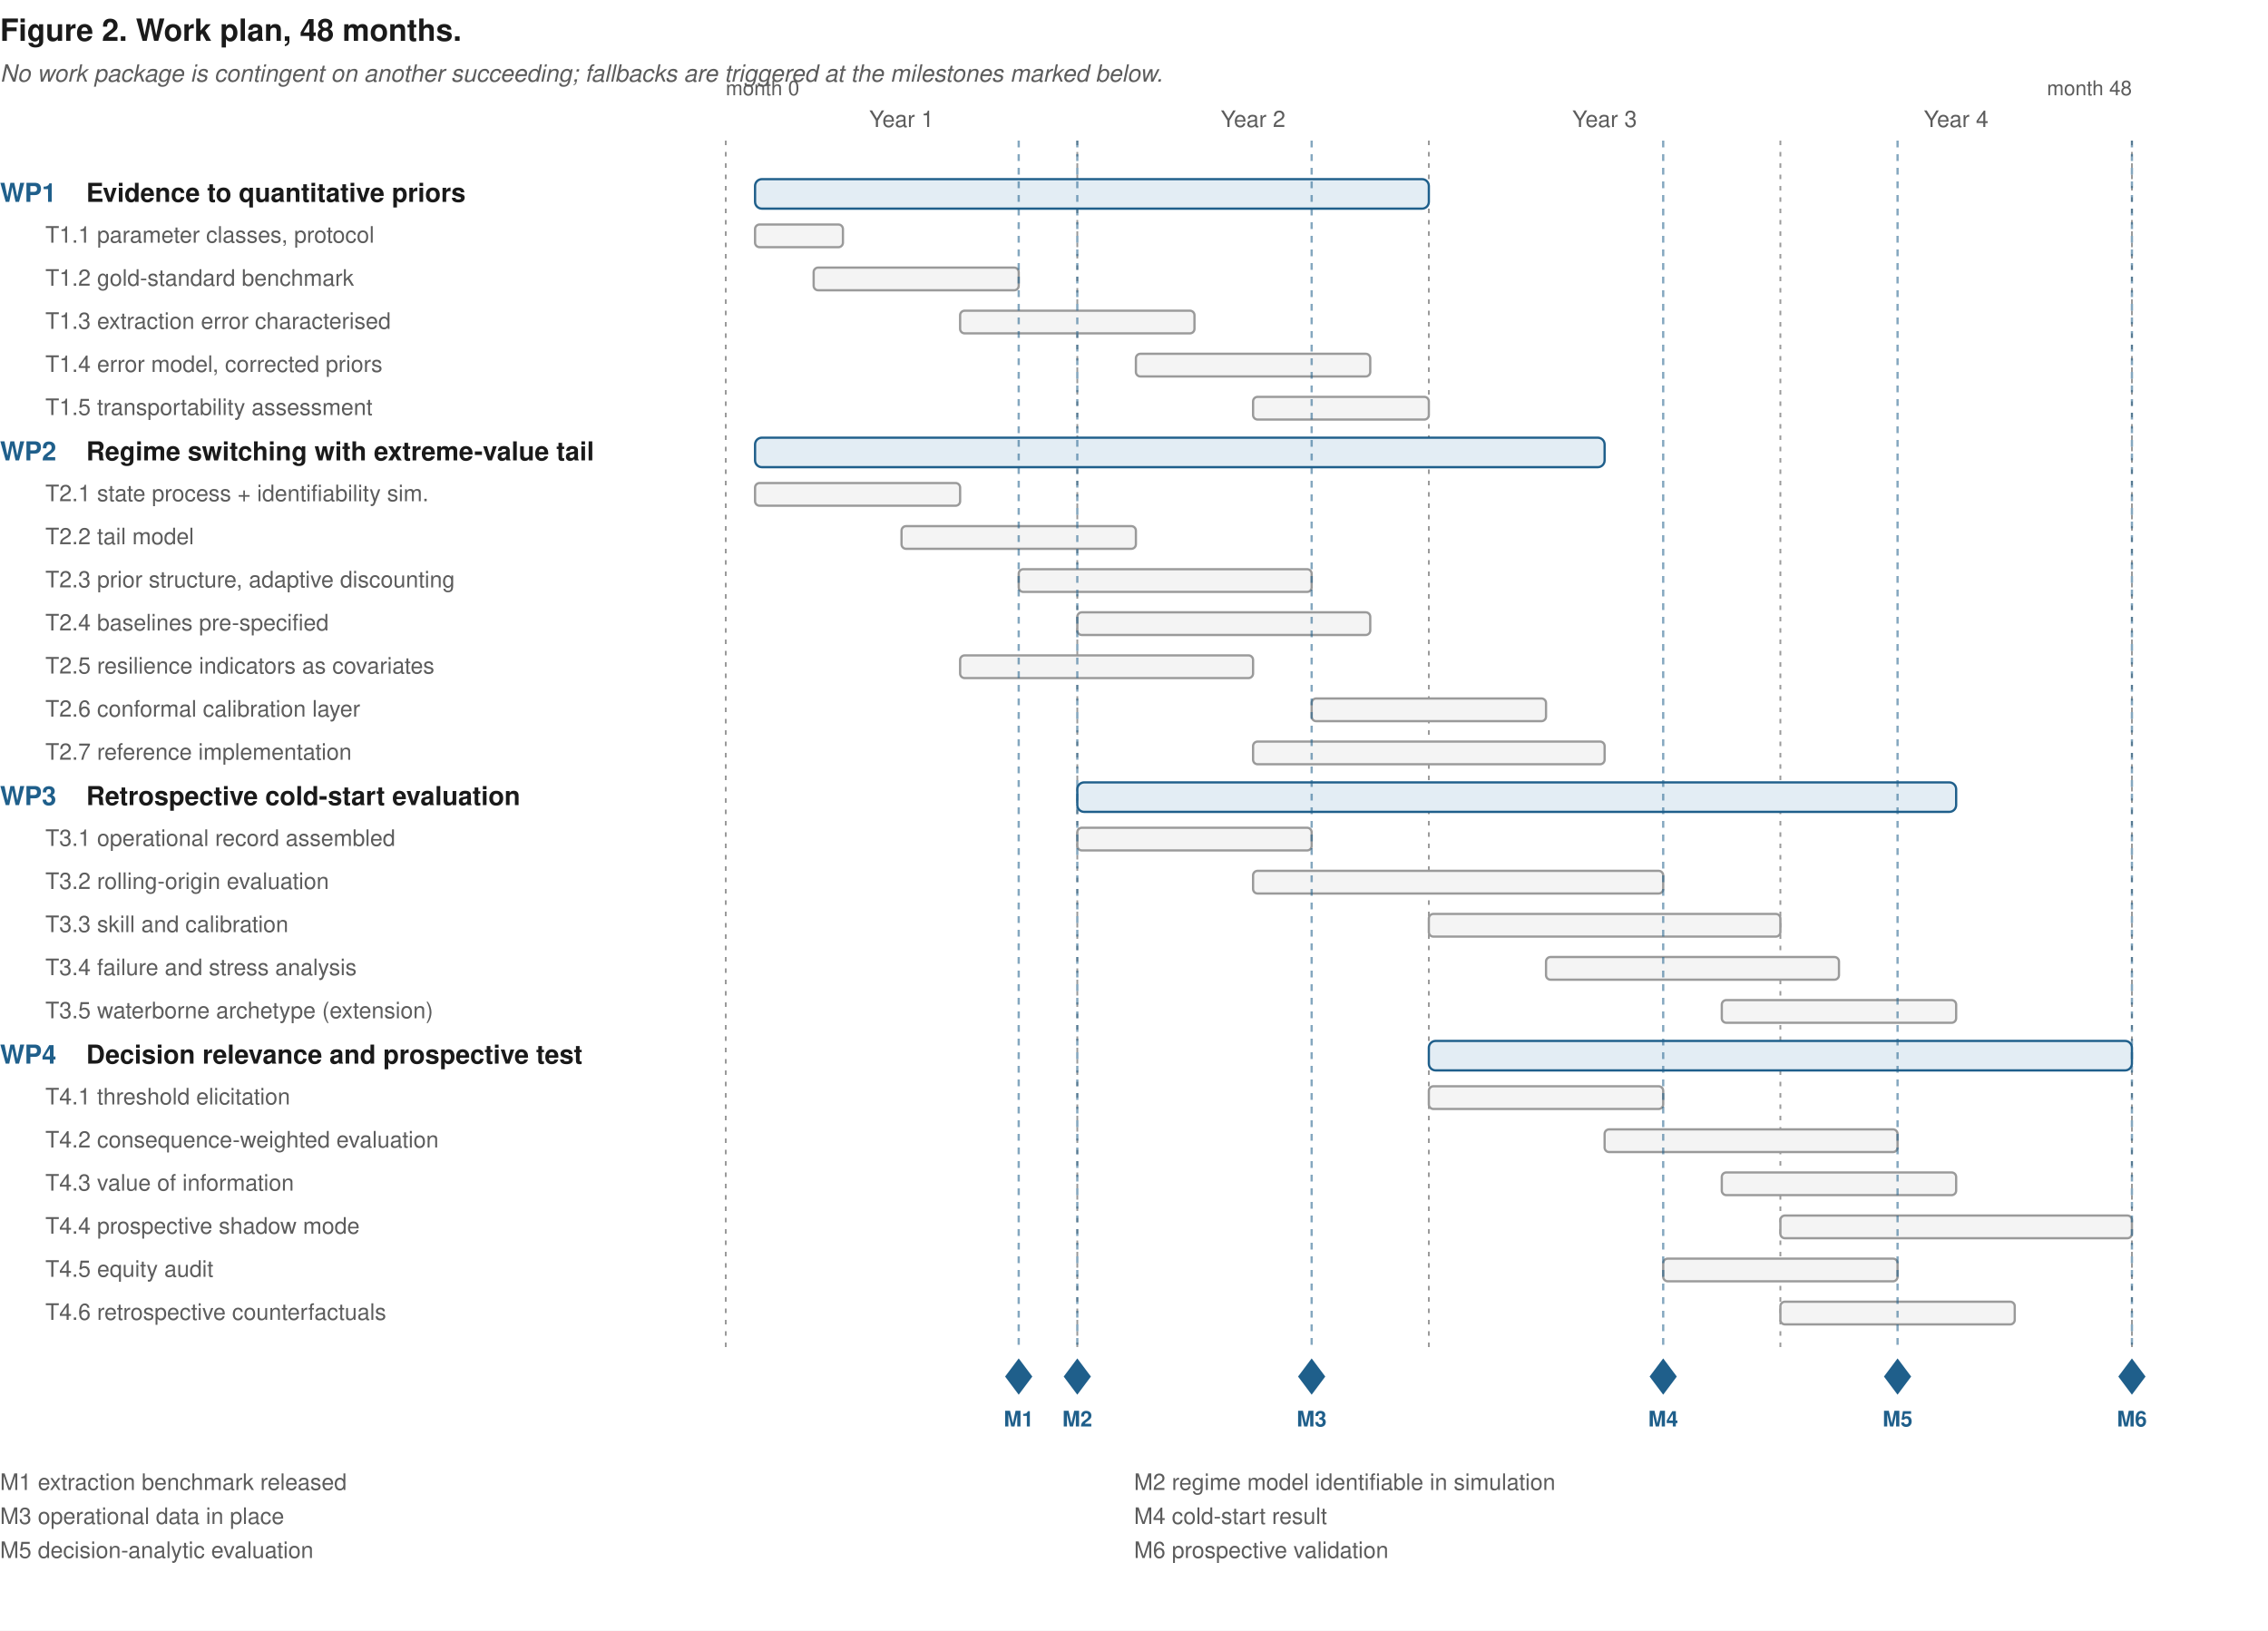
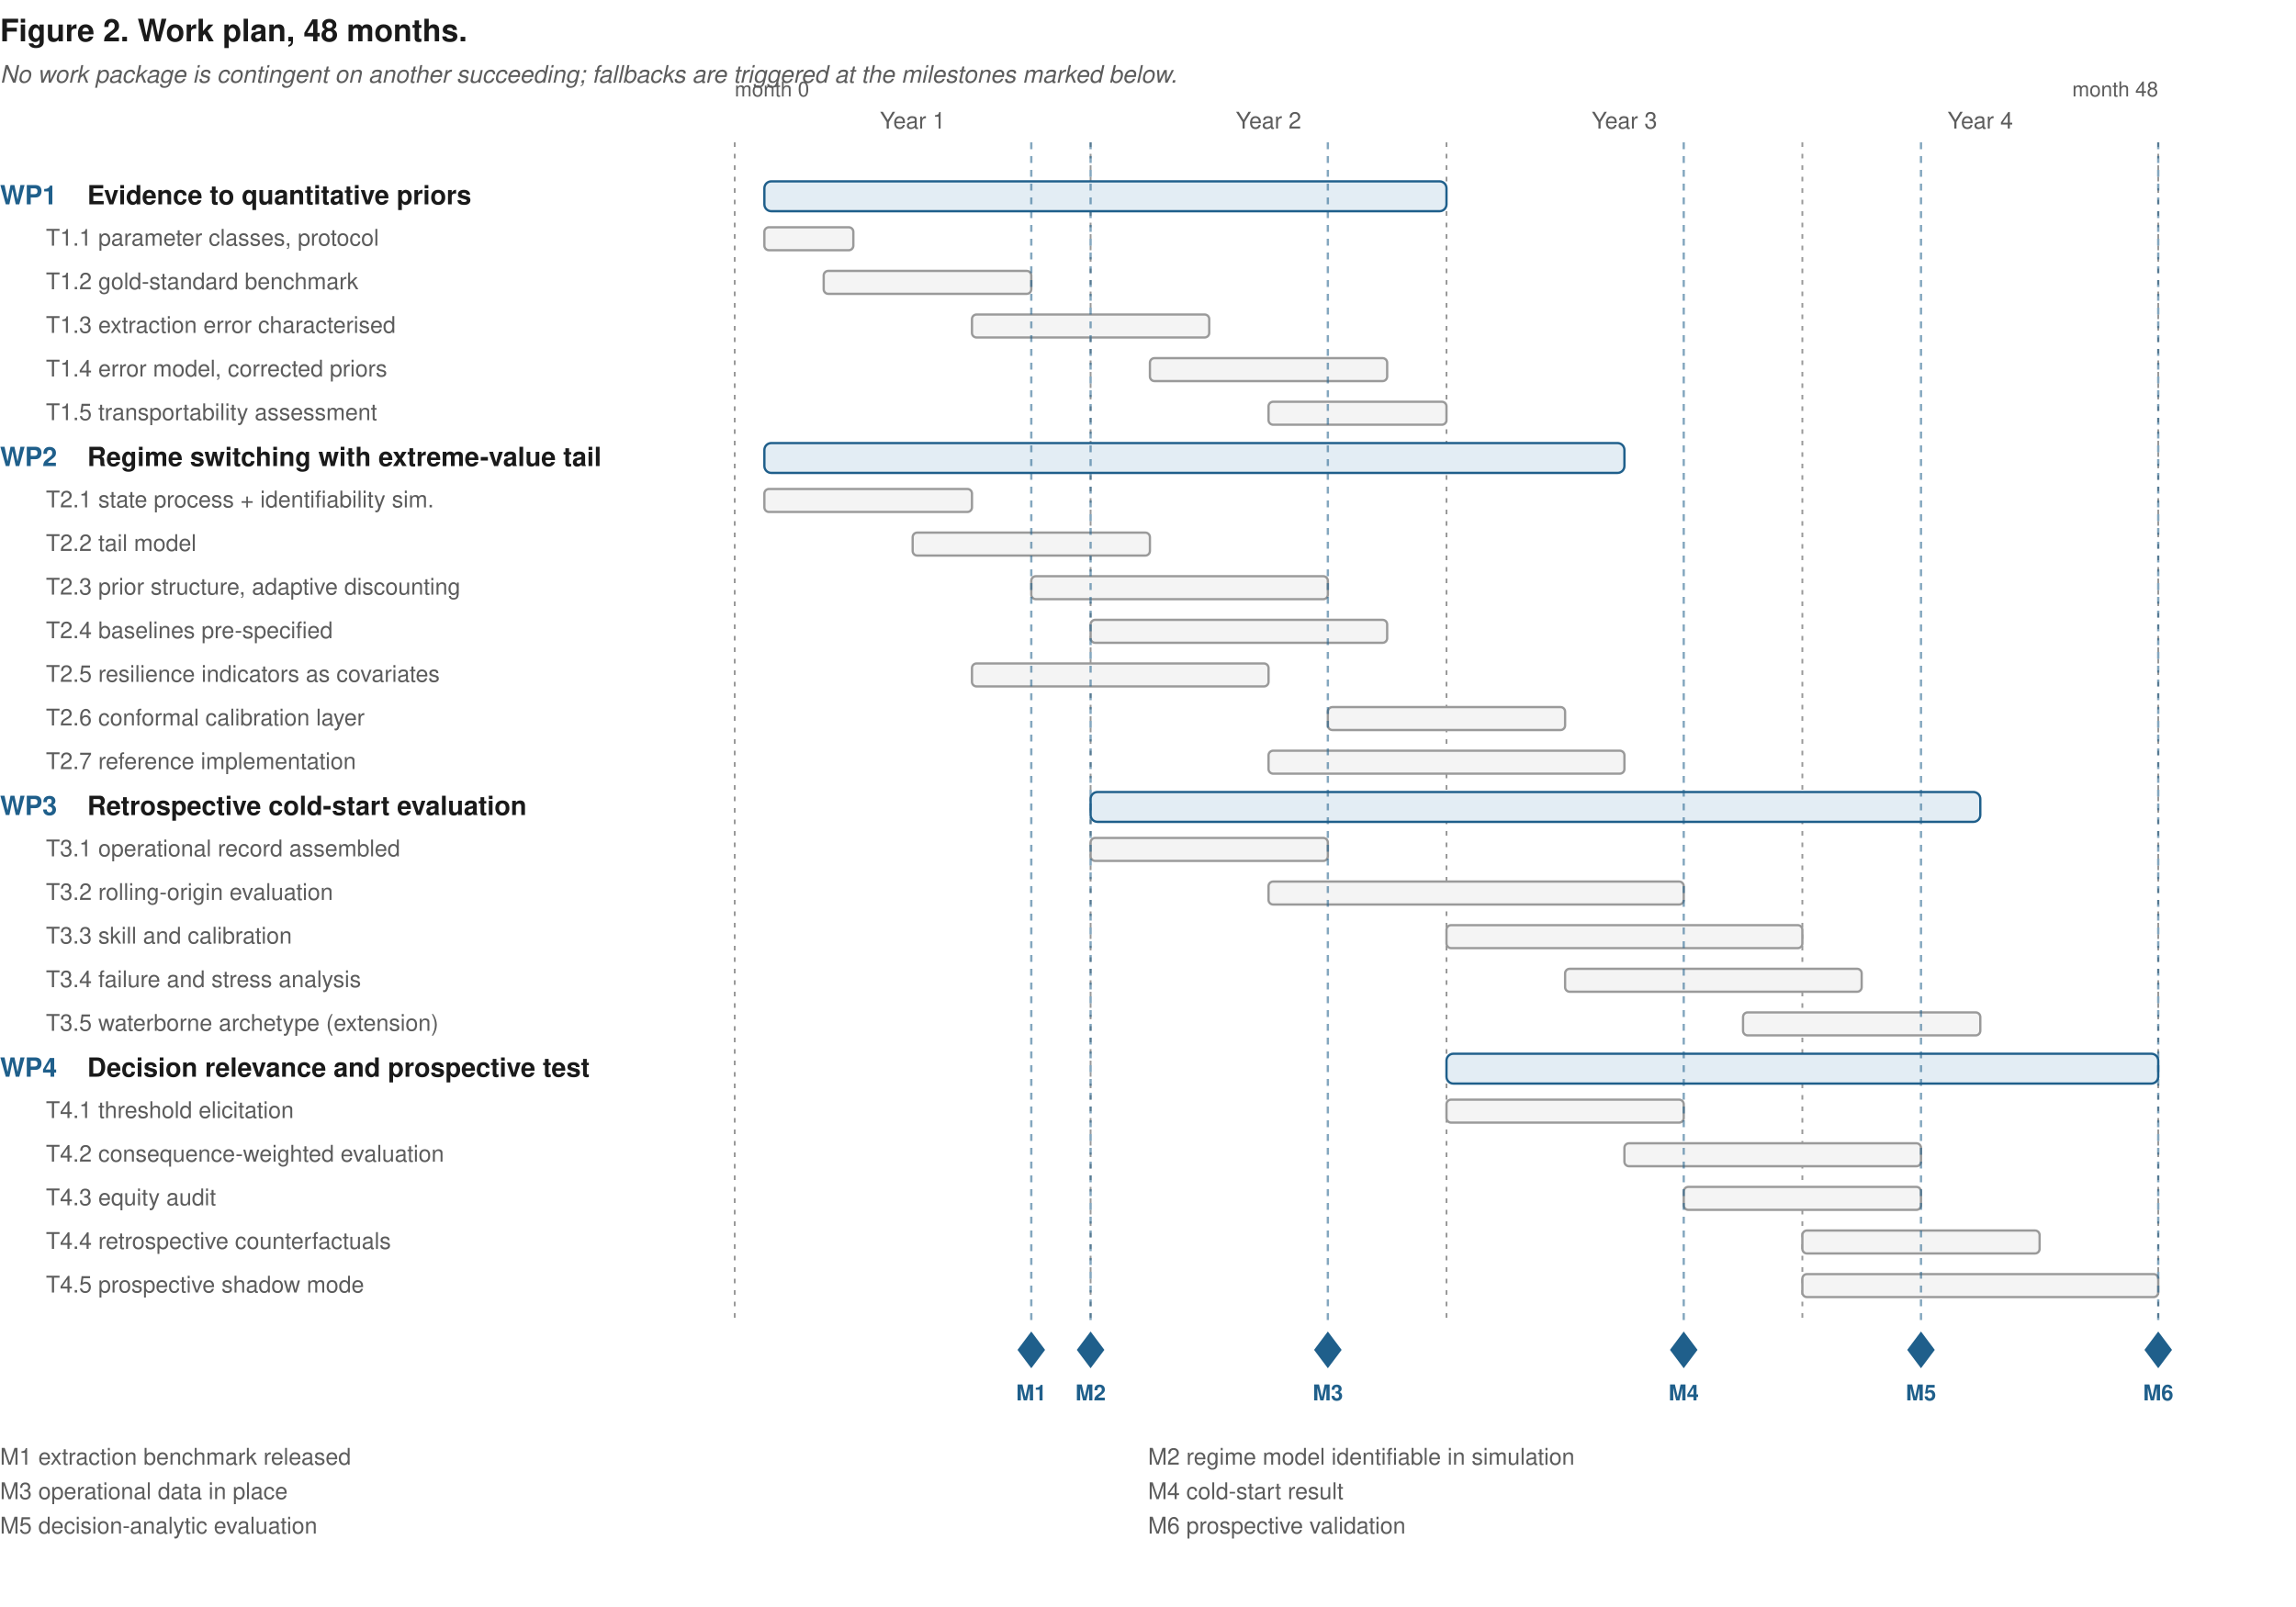
- <svg xmlns="http://www.w3.org/2000/svg" width="1000" height="719" viewBox="0 0 1000 719">
+ <svg xmlns="http://www.w3.org/2000/svg" width="1000" height="700" viewBox="0 0 1000 700">
  <defs>
    <marker id="a" viewBox="0 0 10 10" refX="9" refY="5" markerWidth="6" markerHeight="6" orient="auto-start-reverse">
      <path d="M 0 0 L 10 5 L 0 10 z" fill="#5c5c5c" />
    </marker>
  </defs>
-   <rect width="1000" height="719" fill="white" />
+   <rect width="1000" height="700" fill="white" />
  <text x="0" y="18" font-family="Helvetica, Arial, sans-serif" font-size="13.5" fill="#1a1a1a" text-anchor="start" font-weight="bold" font-style="normal">Figure 2. Work plan, 48 months.</text>
  <text x="0" y="36" font-family="Helvetica, Arial, sans-serif" font-size="10.5" fill="#5c5c5c" text-anchor="start" font-weight="normal" font-style="italic">No work package is contingent on another succeeding; fallbacks are triggered at the milestones marked below.</text>
-   <line x1="320.0" y1="62" x2="320.0" y2="595" stroke="#9a9a9a" stroke-width="0.8" stroke-dasharray="2,3" />
+   <line x1="320.0" y1="62" x2="320.0" y2="576" stroke="#9a9a9a" stroke-width="0.8" stroke-dasharray="2,3" />
  <text x="397.5" y="56" font-family="Helvetica, Arial, sans-serif" font-size="10" fill="#5c5c5c" text-anchor="middle" font-weight="normal" font-style="normal">Year 1</text>
-   <line x1="475.0" y1="62" x2="475.0" y2="595" stroke="#9a9a9a" stroke-width="0.8" stroke-dasharray="2,3" />
+   <line x1="475.0" y1="62" x2="475.0" y2="576" stroke="#9a9a9a" stroke-width="0.8" stroke-dasharray="2,3" />
  <text x="552.5" y="56" font-family="Helvetica, Arial, sans-serif" font-size="10" fill="#5c5c5c" text-anchor="middle" font-weight="normal" font-style="normal">Year 2</text>
-   <line x1="630.0" y1="62" x2="630.0" y2="595" stroke="#9a9a9a" stroke-width="0.8" stroke-dasharray="2,3" />
+   <line x1="630.0" y1="62" x2="630.0" y2="576" stroke="#9a9a9a" stroke-width="0.8" stroke-dasharray="2,3" />
  <text x="707.5" y="56" font-family="Helvetica, Arial, sans-serif" font-size="10" fill="#5c5c5c" text-anchor="middle" font-weight="normal" font-style="normal">Year 3</text>
-   <line x1="785.0" y1="62" x2="785.0" y2="595" stroke="#9a9a9a" stroke-width="0.8" stroke-dasharray="2,3" />
+   <line x1="785.0" y1="62" x2="785.0" y2="576" stroke="#9a9a9a" stroke-width="0.8" stroke-dasharray="2,3" />
  <text x="862.5" y="56" font-family="Helvetica, Arial, sans-serif" font-size="10" fill="#5c5c5c" text-anchor="middle" font-weight="normal" font-style="normal">Year 4</text>
-   <line x1="940.0" y1="62" x2="940.0" y2="595" stroke="#9a9a9a" stroke-width="0.8" stroke-dasharray="2,3" />
+   <line x1="940.0" y1="62" x2="940.0" y2="576" stroke="#9a9a9a" stroke-width="0.8" stroke-dasharray="2,3" />
  <text x="320" y="42" font-family="Helvetica, Arial, sans-serif" font-size="9" fill="#5c5c5c" text-anchor="start" font-weight="normal" font-style="normal">month 0</text>
  <text x="940" y="42" font-family="Helvetica, Arial, sans-serif" font-size="9" fill="#5c5c5c" text-anchor="end" font-weight="normal" font-style="normal">month 48</text>
  <text x="0" y="89" font-family="Helvetica, Arial, sans-serif" font-size="11.5" fill="#1f5f8b" text-anchor="start" font-weight="bold" font-style="normal">WP1</text>
  <text x="38" y="89" font-family="Helvetica, Arial, sans-serif" font-size="11.5" fill="#1a1a1a" text-anchor="start" font-weight="bold" font-style="normal">Evidence to quantitative priors</text>
  <rect x="332.917" y="79" width="297.083" height="13" rx="3" fill="#e3edf4" stroke="#1f5f8b" stroke-width="1" />
  <text x="20" y="107" font-family="Helvetica, Arial, sans-serif" font-size="10" fill="#5c5c5c" text-anchor="start" font-weight="normal" font-style="normal">T1.1 parameter classes, protocol</text>
  <rect x="332.917" y="99" width="38.75" height="10" rx="2" fill="#f4f4f4" stroke="#9a9a9a" stroke-width="1" />
  <text x="20" y="126" font-family="Helvetica, Arial, sans-serif" font-size="10" fill="#5c5c5c" text-anchor="start" font-weight="normal" font-style="normal">T1.2 gold-standard benchmark</text>
  <rect x="358.75" y="118" width="90.417" height="10" rx="2" fill="#f4f4f4" stroke="#9a9a9a" stroke-width="1" />
  <text x="20" y="145" font-family="Helvetica, Arial, sans-serif" font-size="10" fill="#5c5c5c" text-anchor="start" font-weight="normal" font-style="normal">T1.3 extraction error characterised</text>
  <rect x="423.333" y="137" width="103.333" height="10" rx="2" fill="#f4f4f4" stroke="#9a9a9a" stroke-width="1" />
  <text x="20" y="164" font-family="Helvetica, Arial, sans-serif" font-size="10" fill="#5c5c5c" text-anchor="start" font-weight="normal" font-style="normal">T1.4 error model, corrected priors</text>
  <rect x="500.833" y="156" width="103.333" height="10" rx="2" fill="#f4f4f4" stroke="#9a9a9a" stroke-width="1" />
  <text x="20" y="183" font-family="Helvetica, Arial, sans-serif" font-size="10" fill="#5c5c5c" text-anchor="start" font-weight="normal" font-style="normal">T1.5 transportability assessment</text>
  <rect x="552.5" y="175" width="77.5" height="10" rx="2" fill="#f4f4f4" stroke="#9a9a9a" stroke-width="1" />
  <text x="0" y="203" font-family="Helvetica, Arial, sans-serif" font-size="11.5" fill="#1f5f8b" text-anchor="start" font-weight="bold" font-style="normal">WP2</text>
  <text x="38" y="203" font-family="Helvetica, Arial, sans-serif" font-size="11.5" fill="#1a1a1a" text-anchor="start" font-weight="bold" font-style="normal">Regime switching with extreme-value tail</text>
  <rect x="332.917" y="193" width="374.583" height="13" rx="3" fill="#e3edf4" stroke="#1f5f8b" stroke-width="1" />
  <text x="20" y="221" font-family="Helvetica, Arial, sans-serif" font-size="10" fill="#5c5c5c" text-anchor="start" font-weight="normal" font-style="normal">T2.1 state process + identifiability sim.</text>
  <rect x="332.917" y="213" width="90.417" height="10" rx="2" fill="#f4f4f4" stroke="#9a9a9a" stroke-width="1" />
  <text x="20" y="240" font-family="Helvetica, Arial, sans-serif" font-size="10" fill="#5c5c5c" text-anchor="start" font-weight="normal" font-style="normal">T2.2 tail model</text>
  <rect x="397.5" y="232" width="103.333" height="10" rx="2" fill="#f4f4f4" stroke="#9a9a9a" stroke-width="1" />
  <text x="20" y="259" font-family="Helvetica, Arial, sans-serif" font-size="10" fill="#5c5c5c" text-anchor="start" font-weight="normal" font-style="normal">T2.3 prior structure, adaptive discounting</text>
  <rect x="449.167" y="251" width="129.167" height="10" rx="2" fill="#f4f4f4" stroke="#9a9a9a" stroke-width="1" />
  <text x="20" y="278" font-family="Helvetica, Arial, sans-serif" font-size="10" fill="#5c5c5c" text-anchor="start" font-weight="normal" font-style="normal">T2.4 baselines pre-specified</text>
  <rect x="475.0" y="270" width="129.167" height="10" rx="2" fill="#f4f4f4" stroke="#9a9a9a" stroke-width="1" />
  <text x="20" y="297" font-family="Helvetica, Arial, sans-serif" font-size="10" fill="#5c5c5c" text-anchor="start" font-weight="normal" font-style="normal">T2.5 resilience indicators as covariates</text>
  <rect x="423.333" y="289" width="129.167" height="10" rx="2" fill="#f4f4f4" stroke="#9a9a9a" stroke-width="1" />
  <text x="20" y="316" font-family="Helvetica, Arial, sans-serif" font-size="10" fill="#5c5c5c" text-anchor="start" font-weight="normal" font-style="normal">T2.6 conformal calibration layer</text>
  <rect x="578.333" y="308" width="103.333" height="10" rx="2" fill="#f4f4f4" stroke="#9a9a9a" stroke-width="1" />
  <text x="20" y="335" font-family="Helvetica, Arial, sans-serif" font-size="10" fill="#5c5c5c" text-anchor="start" font-weight="normal" font-style="normal">T2.7 reference implementation</text>
  <rect x="552.5" y="327" width="155.0" height="10" rx="2" fill="#f4f4f4" stroke="#9a9a9a" stroke-width="1" />
  <text x="0" y="355" font-family="Helvetica, Arial, sans-serif" font-size="11.5" fill="#1f5f8b" text-anchor="start" font-weight="bold" font-style="normal">WP3</text>
  <text x="38" y="355" font-family="Helvetica, Arial, sans-serif" font-size="11.5" fill="#1a1a1a" text-anchor="start" font-weight="bold" font-style="normal">Retrospective cold-start evaluation</text>
  <rect x="475.0" y="345" width="387.5" height="13" rx="3" fill="#e3edf4" stroke="#1f5f8b" stroke-width="1" />
  <text x="20" y="373" font-family="Helvetica, Arial, sans-serif" font-size="10" fill="#5c5c5c" text-anchor="start" font-weight="normal" font-style="normal">T3.1 operational record assembled</text>
  <rect x="475.0" y="365" width="103.333" height="10" rx="2" fill="#f4f4f4" stroke="#9a9a9a" stroke-width="1" />
  <text x="20" y="392" font-family="Helvetica, Arial, sans-serif" font-size="10" fill="#5c5c5c" text-anchor="start" font-weight="normal" font-style="normal">T3.2 rolling-origin evaluation</text>
  <rect x="552.5" y="384" width="180.833" height="10" rx="2" fill="#f4f4f4" stroke="#9a9a9a" stroke-width="1" />
  <text x="20" y="411" font-family="Helvetica, Arial, sans-serif" font-size="10" fill="#5c5c5c" text-anchor="start" font-weight="normal" font-style="normal">T3.3 skill and calibration</text>
  <rect x="630.0" y="403" width="155.0" height="10" rx="2" fill="#f4f4f4" stroke="#9a9a9a" stroke-width="1" />
  <text x="20" y="430" font-family="Helvetica, Arial, sans-serif" font-size="10" fill="#5c5c5c" text-anchor="start" font-weight="normal" font-style="normal">T3.4 failure and stress analysis</text>
  <rect x="681.667" y="422" width="129.167" height="10" rx="2" fill="#f4f4f4" stroke="#9a9a9a" stroke-width="1" />
  <text x="20" y="449" font-family="Helvetica, Arial, sans-serif" font-size="10" fill="#5c5c5c" text-anchor="start" font-weight="normal" font-style="normal">T3.5 waterborne archetype (extension)</text>
  <rect x="759.167" y="441" width="103.333" height="10" rx="2" fill="#f4f4f4" stroke="#9a9a9a" stroke-width="1" />
  <text x="0" y="469" font-family="Helvetica, Arial, sans-serif" font-size="11.5" fill="#1f5f8b" text-anchor="start" font-weight="bold" font-style="normal">WP4</text>
  <text x="38" y="469" font-family="Helvetica, Arial, sans-serif" font-size="11.5" fill="#1a1a1a" text-anchor="start" font-weight="bold" font-style="normal">Decision relevance and prospective test</text>
  <rect x="630.0" y="459" width="310.0" height="13" rx="3" fill="#e3edf4" stroke="#1f5f8b" stroke-width="1" />
  <text x="20" y="487" font-family="Helvetica, Arial, sans-serif" font-size="10" fill="#5c5c5c" text-anchor="start" font-weight="normal" font-style="normal">T4.1 threshold elicitation</text>
  <rect x="630.0" y="479" width="103.333" height="10" rx="2" fill="#f4f4f4" stroke="#9a9a9a" stroke-width="1" />
  <text x="20" y="506" font-family="Helvetica, Arial, sans-serif" font-size="10" fill="#5c5c5c" text-anchor="start" font-weight="normal" font-style="normal">T4.2 consequence-weighted evaluation</text>
  <rect x="707.5" y="498" width="129.167" height="10" rx="2" fill="#f4f4f4" stroke="#9a9a9a" stroke-width="1" />
-   <text x="20" y="525" font-family="Helvetica, Arial, sans-serif" font-size="10" fill="#5c5c5c" text-anchor="start" font-weight="normal" font-style="normal">T4.3 value of information</text>
-   <rect x="759.167" y="517" width="103.333" height="10" rx="2" fill="#f4f4f4" stroke="#9a9a9a" stroke-width="1" />
-   <text x="20" y="544" font-family="Helvetica, Arial, sans-serif" font-size="10" fill="#5c5c5c" text-anchor="start" font-weight="normal" font-style="normal">T4.4 prospective shadow mode</text>
-   <rect x="785.0" y="536" width="155.0" height="10" rx="2" fill="#f4f4f4" stroke="#9a9a9a" stroke-width="1" />
-   <text x="20" y="563" font-family="Helvetica, Arial, sans-serif" font-size="10" fill="#5c5c5c" text-anchor="start" font-weight="normal" font-style="normal">T4.5 equity audit</text>
-   <rect x="733.333" y="555" width="103.333" height="10" rx="2" fill="#f4f4f4" stroke="#9a9a9a" stroke-width="1" />
-   <text x="20" y="582" font-family="Helvetica, Arial, sans-serif" font-size="10" fill="#5c5c5c" text-anchor="start" font-weight="normal" font-style="normal">T4.6 retrospective counterfactuals</text>
-   <rect x="785.0" y="574" width="103.333" height="10" rx="2" fill="#f4f4f4" stroke="#9a9a9a" stroke-width="1" />
-   <line x1="449.167" y1="62" x2="449.167" y2="595" stroke="#1f5f8b" stroke-width="1" stroke-dasharray="3,3" opacity="0.55" />
-   <polygon points="449.167,599 455.167,607 449.167,615 443.167,607" fill="#1f5f8b" />
-   <text x="449.167" y="629" font-family="Helvetica, Arial, sans-serif" font-size="9.5" fill="#1f5f8b" text-anchor="middle" font-weight="bold" font-style="normal">M1</text>
-   <line x1="475.0" y1="62" x2="475.0" y2="595" stroke="#1f5f8b" stroke-width="1" stroke-dasharray="3,3" opacity="0.55" />
-   <polygon points="475.0,599 481.0,607 475.0,615 469.0,607" fill="#1f5f8b" />
-   <text x="475.0" y="629" font-family="Helvetica, Arial, sans-serif" font-size="9.5" fill="#1f5f8b" text-anchor="middle" font-weight="bold" font-style="normal">M2</text>
-   <line x1="578.333" y1="62" x2="578.333" y2="595" stroke="#1f5f8b" stroke-width="1" stroke-dasharray="3,3" opacity="0.55" />
-   <polygon points="578.333,599 584.333,607 578.333,615 572.333,607" fill="#1f5f8b" />
-   <text x="578.333" y="629" font-family="Helvetica, Arial, sans-serif" font-size="9.5" fill="#1f5f8b" text-anchor="middle" font-weight="bold" font-style="normal">M3</text>
-   <line x1="733.333" y1="62" x2="733.333" y2="595" stroke="#1f5f8b" stroke-width="1" stroke-dasharray="3,3" opacity="0.55" />
-   <polygon points="733.333,599 739.333,607 733.333,615 727.333,607" fill="#1f5f8b" />
-   <text x="733.333" y="629" font-family="Helvetica, Arial, sans-serif" font-size="9.5" fill="#1f5f8b" text-anchor="middle" font-weight="bold" font-style="normal">M4</text>
-   <line x1="836.667" y1="62" x2="836.667" y2="595" stroke="#1f5f8b" stroke-width="1" stroke-dasharray="3,3" opacity="0.55" />
-   <polygon points="836.667,599 842.667,607 836.667,615 830.667,607" fill="#1f5f8b" />
-   <text x="836.667" y="629" font-family="Helvetica, Arial, sans-serif" font-size="9.5" fill="#1f5f8b" text-anchor="middle" font-weight="bold" font-style="normal">M5</text>
-   <line x1="940.0" y1="62" x2="940.0" y2="595" stroke="#1f5f8b" stroke-width="1" stroke-dasharray="3,3" opacity="0.55" />
-   <polygon points="940.0,599 946.0,607 940.0,615 934.0,607" fill="#1f5f8b" />
-   <text x="940.0" y="629" font-family="Helvetica, Arial, sans-serif" font-size="9.5" fill="#1f5f8b" text-anchor="middle" font-weight="bold" font-style="normal">M6</text>
-   <text x="0" y="657" font-family="Helvetica, Arial, sans-serif" font-size="10" fill="#5c5c5c" text-anchor="start" font-weight="normal" font-style="normal">M1 extraction benchmark released</text>
-   <text x="500" y="657" font-family="Helvetica, Arial, sans-serif" font-size="10" fill="#5c5c5c" text-anchor="start" font-weight="normal" font-style="normal">M2 regime model identifiable in simulation</text>
-   <text x="0" y="672" font-family="Helvetica, Arial, sans-serif" font-size="10" fill="#5c5c5c" text-anchor="start" font-weight="normal" font-style="normal">M3 operational data in place</text>
-   <text x="500" y="672" font-family="Helvetica, Arial, sans-serif" font-size="10" fill="#5c5c5c" text-anchor="start" font-weight="normal" font-style="normal">M4 cold-start result</text>
-   <text x="0" y="687" font-family="Helvetica, Arial, sans-serif" font-size="10" fill="#5c5c5c" text-anchor="start" font-weight="normal" font-style="normal">M5 decision-analytic evaluation</text>
-   <text x="500" y="687" font-family="Helvetica, Arial, sans-serif" font-size="10" fill="#5c5c5c" text-anchor="start" font-weight="normal" font-style="normal">M6 prospective validation</text>
+   <text x="20" y="525" font-family="Helvetica, Arial, sans-serif" font-size="10" fill="#5c5c5c" text-anchor="start" font-weight="normal" font-style="normal">T4.3 equity audit</text>
+   <rect x="733.333" y="517" width="103.333" height="10" rx="2" fill="#f4f4f4" stroke="#9a9a9a" stroke-width="1" />
+   <text x="20" y="544" font-family="Helvetica, Arial, sans-serif" font-size="10" fill="#5c5c5c" text-anchor="start" font-weight="normal" font-style="normal">T4.4 retrospective counterfactuals</text>
+   <rect x="785.0" y="536" width="103.333" height="10" rx="2" fill="#f4f4f4" stroke="#9a9a9a" stroke-width="1" />
+   <text x="20" y="563" font-family="Helvetica, Arial, sans-serif" font-size="10" fill="#5c5c5c" text-anchor="start" font-weight="normal" font-style="normal">T4.5 prospective shadow mode</text>
+   <rect x="785.0" y="555" width="155.0" height="10" rx="2" fill="#f4f4f4" stroke="#9a9a9a" stroke-width="1" />
+   <line x1="449.167" y1="62" x2="449.167" y2="576" stroke="#1f5f8b" stroke-width="1" stroke-dasharray="3,3" opacity="0.55" />
+   <polygon points="449.167,580 455.167,588 449.167,596 443.167,588" fill="#1f5f8b" />
+   <text x="449.167" y="610" font-family="Helvetica, Arial, sans-serif" font-size="9.5" fill="#1f5f8b" text-anchor="middle" font-weight="bold" font-style="normal">M1</text>
+   <line x1="475.0" y1="62" x2="475.0" y2="576" stroke="#1f5f8b" stroke-width="1" stroke-dasharray="3,3" opacity="0.55" />
+   <polygon points="475.0,580 481.0,588 475.0,596 469.0,588" fill="#1f5f8b" />
+   <text x="475.0" y="610" font-family="Helvetica, Arial, sans-serif" font-size="9.5" fill="#1f5f8b" text-anchor="middle" font-weight="bold" font-style="normal">M2</text>
+   <line x1="578.333" y1="62" x2="578.333" y2="576" stroke="#1f5f8b" stroke-width="1" stroke-dasharray="3,3" opacity="0.55" />
+   <polygon points="578.333,580 584.333,588 578.333,596 572.333,588" fill="#1f5f8b" />
+   <text x="578.333" y="610" font-family="Helvetica, Arial, sans-serif" font-size="9.5" fill="#1f5f8b" text-anchor="middle" font-weight="bold" font-style="normal">M3</text>
+   <line x1="733.333" y1="62" x2="733.333" y2="576" stroke="#1f5f8b" stroke-width="1" stroke-dasharray="3,3" opacity="0.55" />
+   <polygon points="733.333,580 739.333,588 733.333,596 727.333,588" fill="#1f5f8b" />
+   <text x="733.333" y="610" font-family="Helvetica, Arial, sans-serif" font-size="9.5" fill="#1f5f8b" text-anchor="middle" font-weight="bold" font-style="normal">M4</text>
+   <line x1="836.667" y1="62" x2="836.667" y2="576" stroke="#1f5f8b" stroke-width="1" stroke-dasharray="3,3" opacity="0.55" />
+   <polygon points="836.667,580 842.667,588 836.667,596 830.667,588" fill="#1f5f8b" />
+   <text x="836.667" y="610" font-family="Helvetica, Arial, sans-serif" font-size="9.5" fill="#1f5f8b" text-anchor="middle" font-weight="bold" font-style="normal">M5</text>
+   <line x1="940.0" y1="62" x2="940.0" y2="576" stroke="#1f5f8b" stroke-width="1" stroke-dasharray="3,3" opacity="0.55" />
+   <polygon points="940.0,580 946.0,588 940.0,596 934.0,588" fill="#1f5f8b" />
+   <text x="940.0" y="610" font-family="Helvetica, Arial, sans-serif" font-size="9.5" fill="#1f5f8b" text-anchor="middle" font-weight="bold" font-style="normal">M6</text>
+   <text x="0" y="638" font-family="Helvetica, Arial, sans-serif" font-size="10" fill="#5c5c5c" text-anchor="start" font-weight="normal" font-style="normal">M1 extraction benchmark released</text>
+   <text x="500" y="638" font-family="Helvetica, Arial, sans-serif" font-size="10" fill="#5c5c5c" text-anchor="start" font-weight="normal" font-style="normal">M2 regime model identifiable in simulation</text>
+   <text x="0" y="653" font-family="Helvetica, Arial, sans-serif" font-size="10" fill="#5c5c5c" text-anchor="start" font-weight="normal" font-style="normal">M3 operational data in place</text>
+   <text x="500" y="653" font-family="Helvetica, Arial, sans-serif" font-size="10" fill="#5c5c5c" text-anchor="start" font-weight="normal" font-style="normal">M4 cold-start result</text>
+   <text x="0" y="668" font-family="Helvetica, Arial, sans-serif" font-size="10" fill="#5c5c5c" text-anchor="start" font-weight="normal" font-style="normal">M5 decision-analytic evaluation</text>
+   <text x="500" y="668" font-family="Helvetica, Arial, sans-serif" font-size="10" fill="#5c5c5c" text-anchor="start" font-weight="normal" font-style="normal">M6 prospective validation</text>
</svg>
